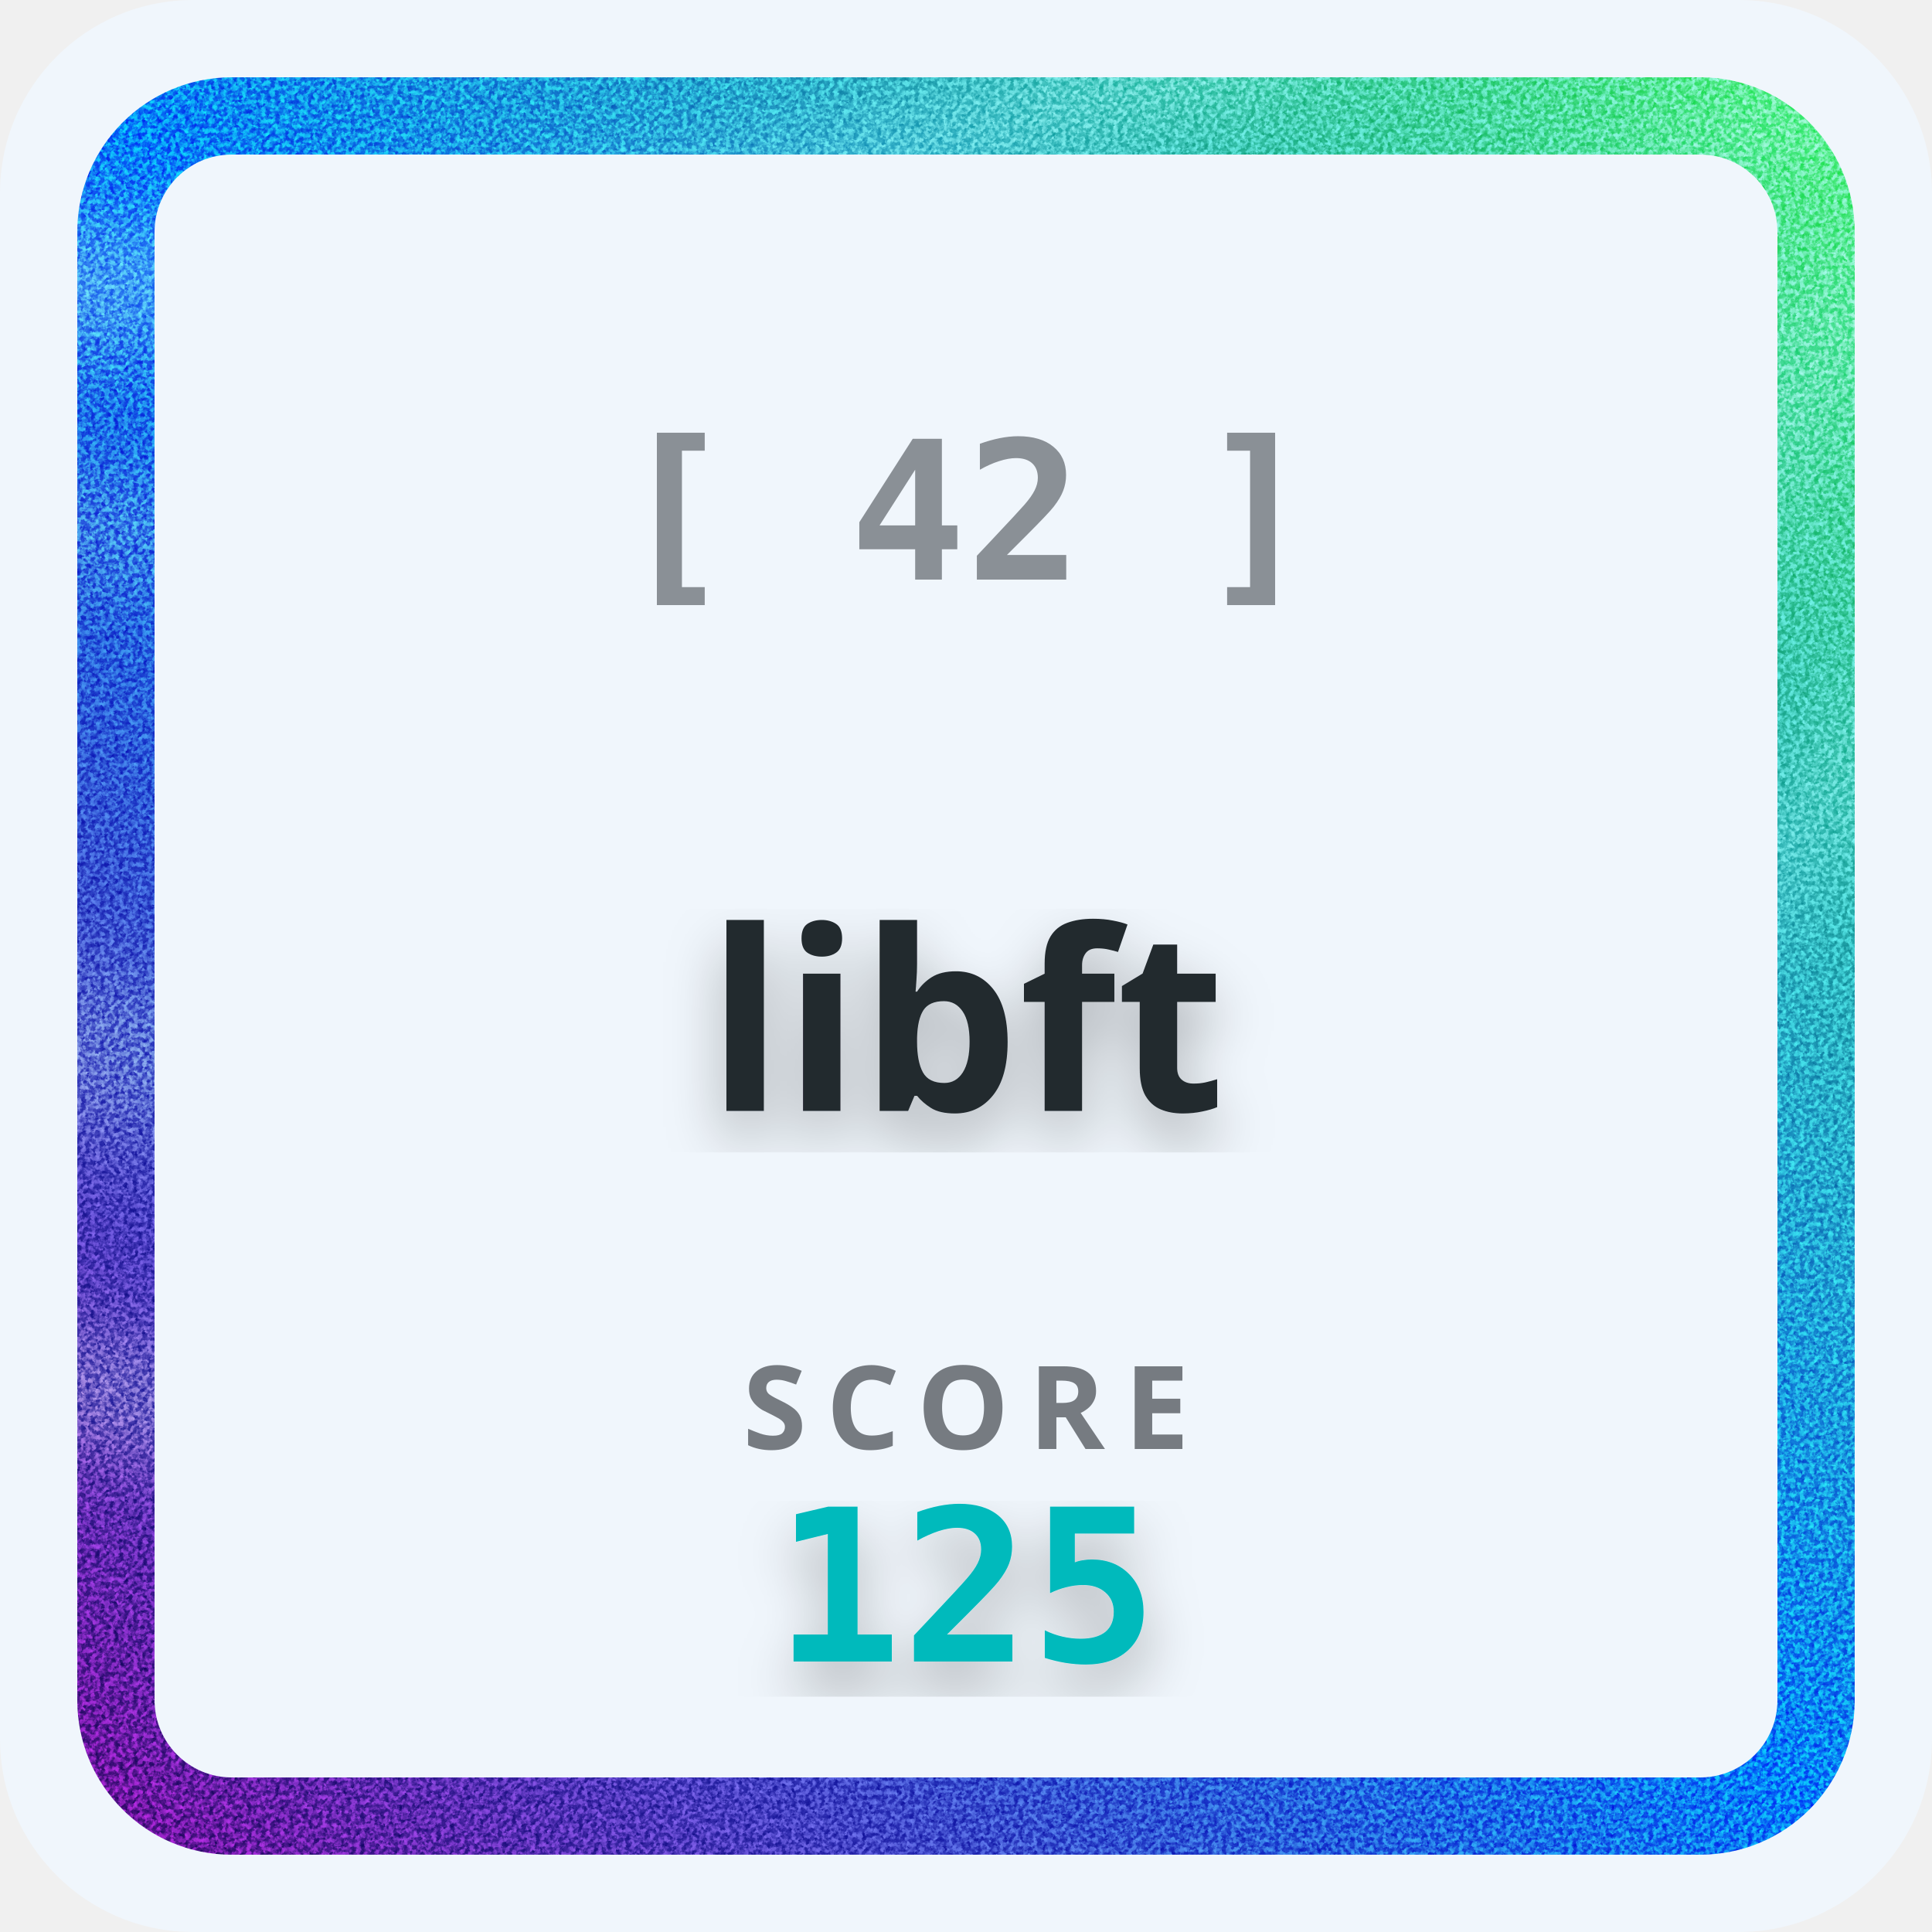
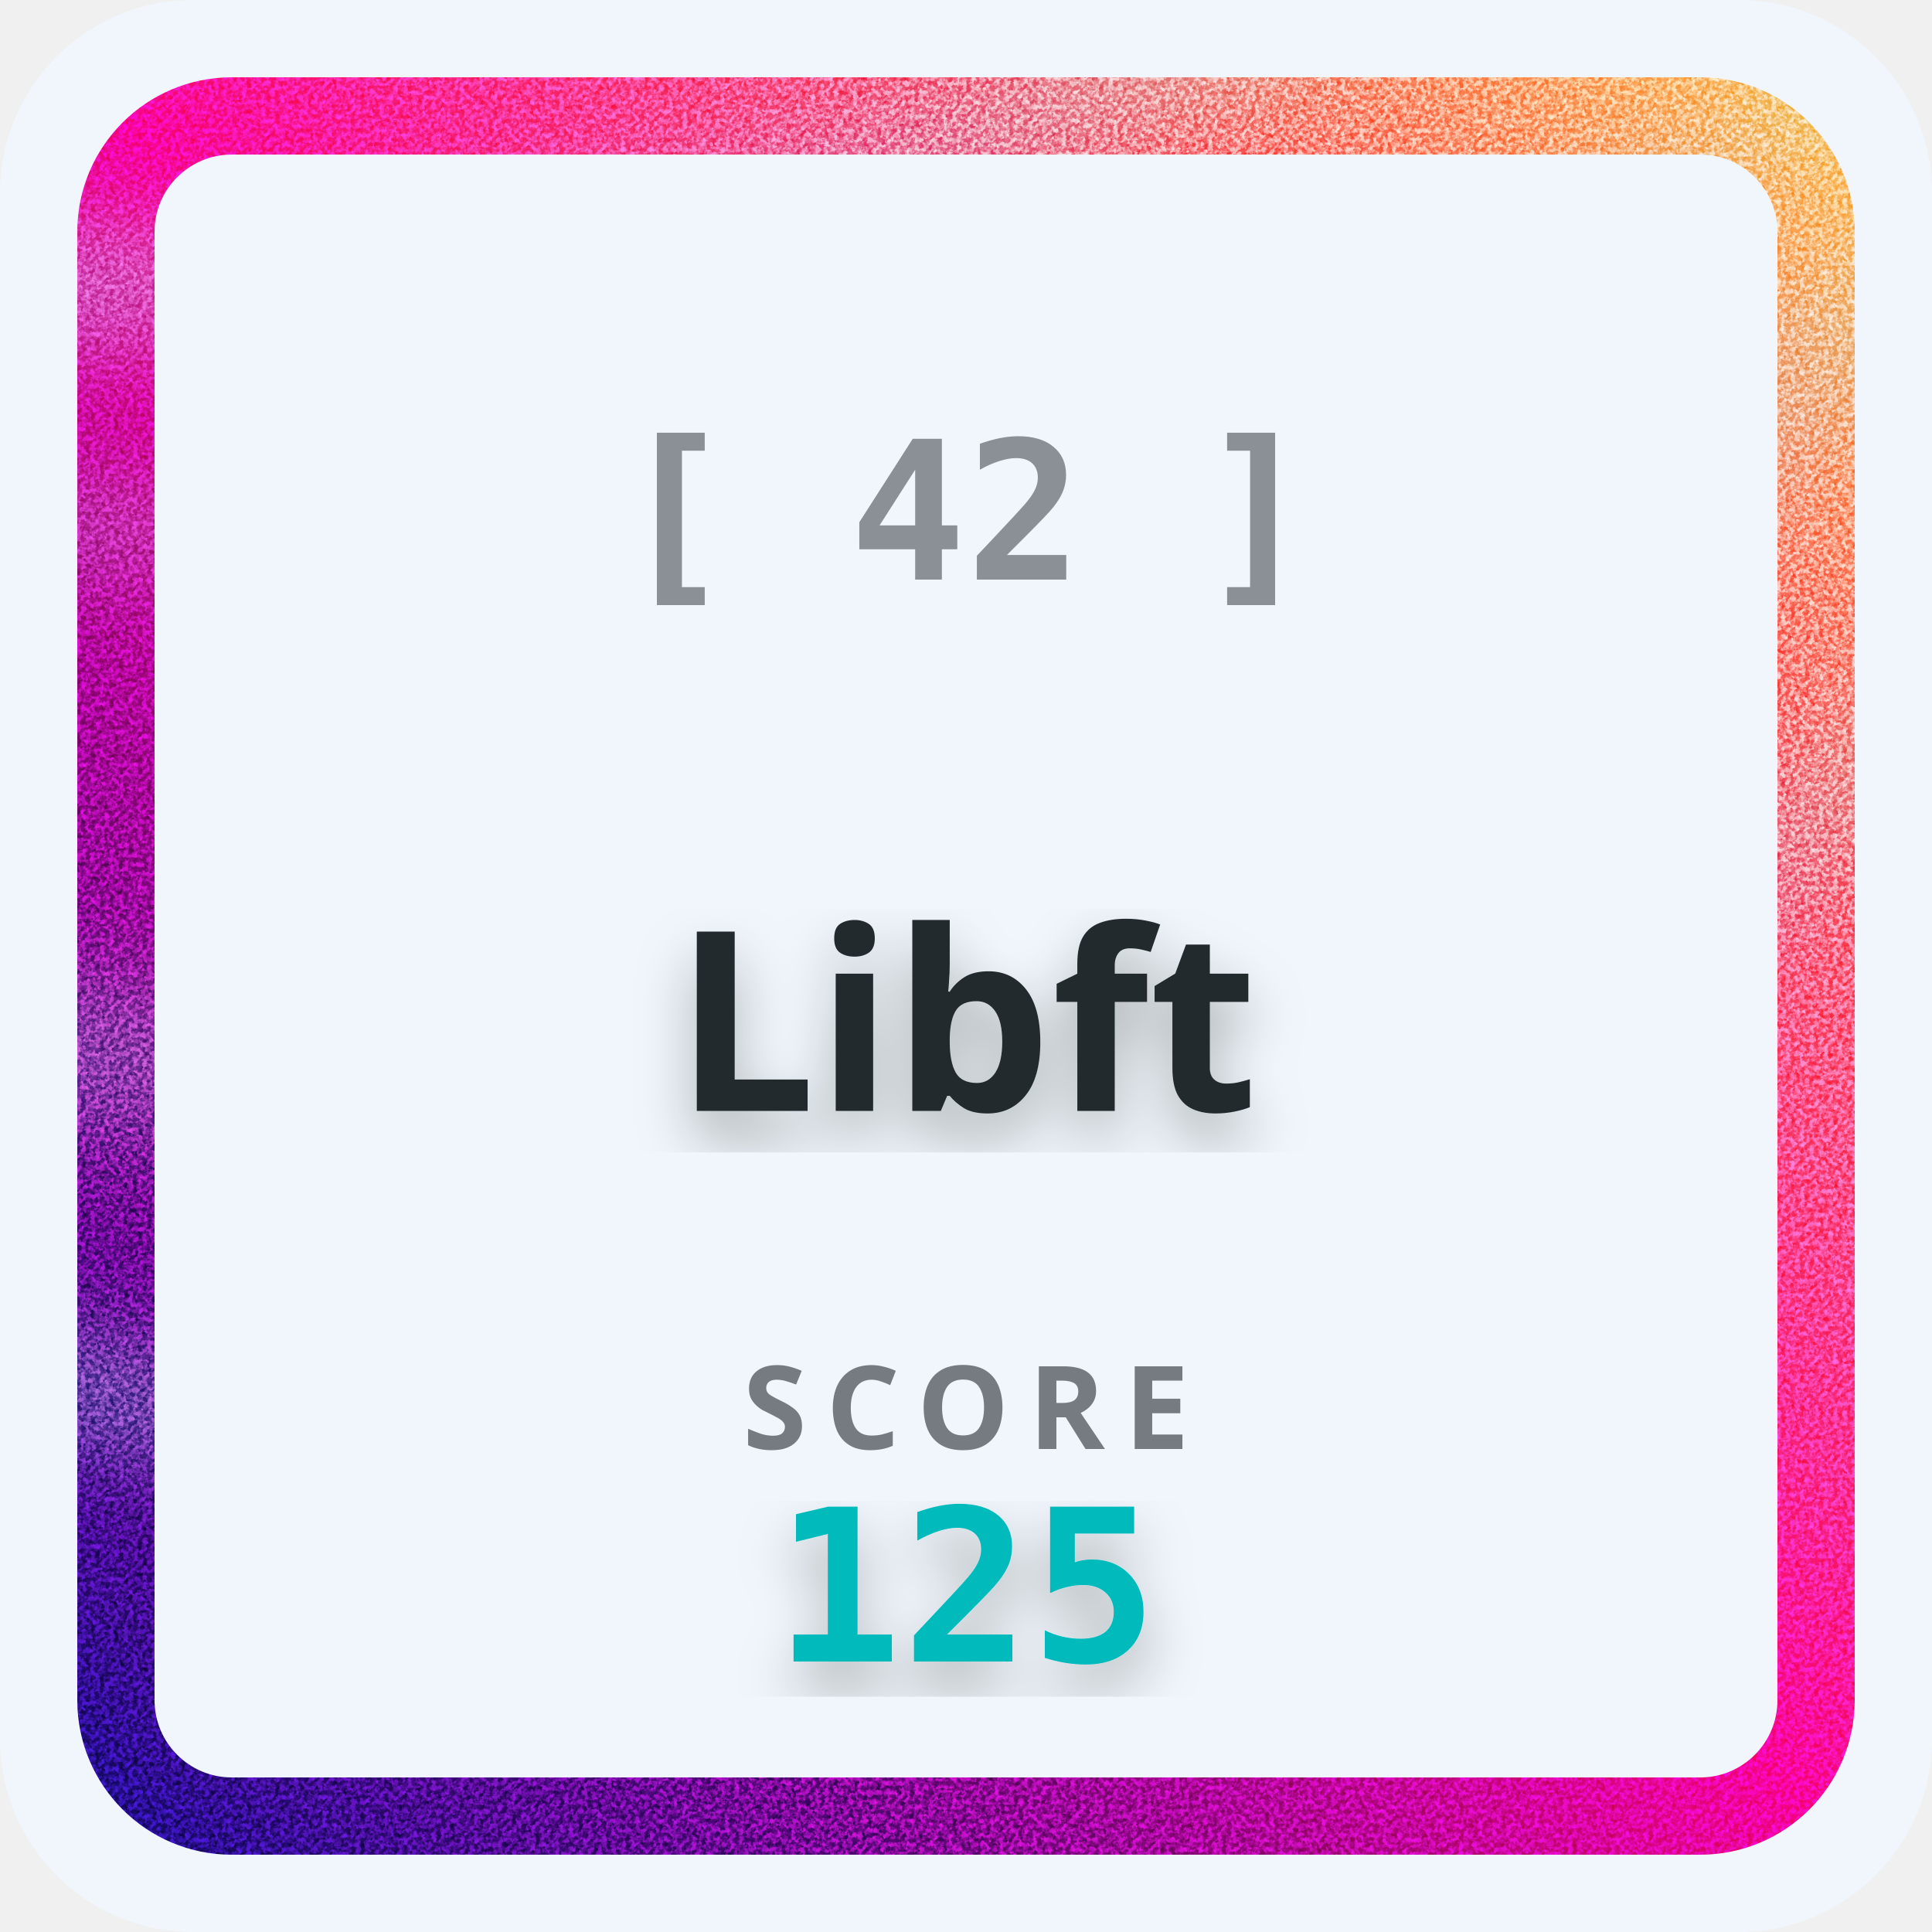
<svg xmlns="http://www.w3.org/2000/svg" width="200" height="200" viewBox="0 0 200 200">
  <defs>
    <filter id="f" width="140%" height="140%" x="-20%" y="-20%">
      <feDropShadow dx="0" dy="3" flood-color="#000" flood-opacity=".3" stdDeviation="3" />
    </filter>
    <filter id="d" width="140%" height="140%" x="-20%" y="-20%">
      <feGaussianBlur stdDeviation="20" />
    </filter>
    <filter id="b" width="120%" height="120%" x="-10%" y="-10%" color-interpolation-filters="sRGB">
      <feTurbulence baseFrequency=".51" numOctaves="3" result="noise" stitchTiles="stitch" type="fractalNoise" />
      <feColorMatrix in="noise" result="grayNoise" values="1 0 0 0 0 1 0 0 0 0 1 0 0 0 0 0 0 0 1 0" />
      <feComponentTransfer in="grayNoise" result="contrastyNoise">
        <feFuncR intercept="-1.5" slope="4" type="linear" />
        <feFuncG intercept="-1.5" slope="4" type="linear" />
        <feFuncB intercept="-1.5" slope="4" type="linear" />
        <feFuncA slope=".9" type="linear" />
      </feComponentTransfer>
      <feBlend in="contrastyNoise" in2="SourceGraphic" mode="overlay" />
    </filter>
    <linearGradient id="c" x1="0%" x2="100%" y1="100%" y2="0%">
-       <stop offset="0%" stop-color="#7c0791" />
-       <stop offset="50%" stop-color="#067ff8" />
-       <stop offset="100%" stop-color="#65ff7c" />
+       <stop offset="0%" stop-color="#071091" />
+       <stop offset="50%" stop-color="#f8069f" />
+       <stop offset="100%" stop-color="#ffe065" />
    </linearGradient>
    <linearGradient id="e" x1="0%" x2="100%" y1="0%" y2="100%">
      <stop offset="0%" stop-color="#fff" />
      <stop offset="100%" stop-color="#8ff" stop-opacity="0" />
    </linearGradient>
    <mask id="a">
      <path d="M0 0h200v200H0z" />
      <rect width="176" height="176" x="12" y="12" fill="none" stroke="#fff" stroke-width="8" rx="12" />
    </mask>
  </defs>
  <rect width="200" height="200" fill="#f0f6fc" rx="20" />
  <g mask="url(#a)">
    <svg width="200" height="200" viewBox="0 0 800 800">
      <g filter="url(#b)">
        <rect width="100%" height="100%" fill="url(#c)" />
        <g fill="none" stroke="url(#e)" filter="url(#d)">
          <path stroke-width="40" d="M-100 100Q300 200 900-200" opacity=".9" />
          <path stroke-width="20" d="M-100 200Q400 300 900-50" opacity=".8" />
          <path stroke-width="60" d="M-100 400q500 200 1100-500" opacity=".5" />
          <path stroke-width="30" d="M-50 550Q500 750 1000 50" opacity=".8" />
        </g>
      </g>
    </svg>
  </g>
  <text x="100" y="60" fill="#24292f" font-family="monospace" font-size="20" font-weight="bold" opacity=".5" text-anchor="middle">[ 42 ]</text>
  <text x="100" y="104" fill="#24292f" filter="url(#f)" font-family="sans-serif" font-size="26" font-weight="900" text-anchor="middle">
-     <tspan x="100" dy="11">libft</tspan>
+     <tspan x="100" dy="11">Libft</tspan>
  </text>
  <text x="100" y="150" fill="#24292f" font-family="sans-serif" font-size="12" font-weight="bold" letter-spacing="2" opacity=".6" text-anchor="middle">SCORE</text>
  <text x="100" y="172" fill="#00babc" filter="url(#f)" font-family="monospace" font-size="22" font-weight="bold" text-anchor="middle">125</text>
</svg>
